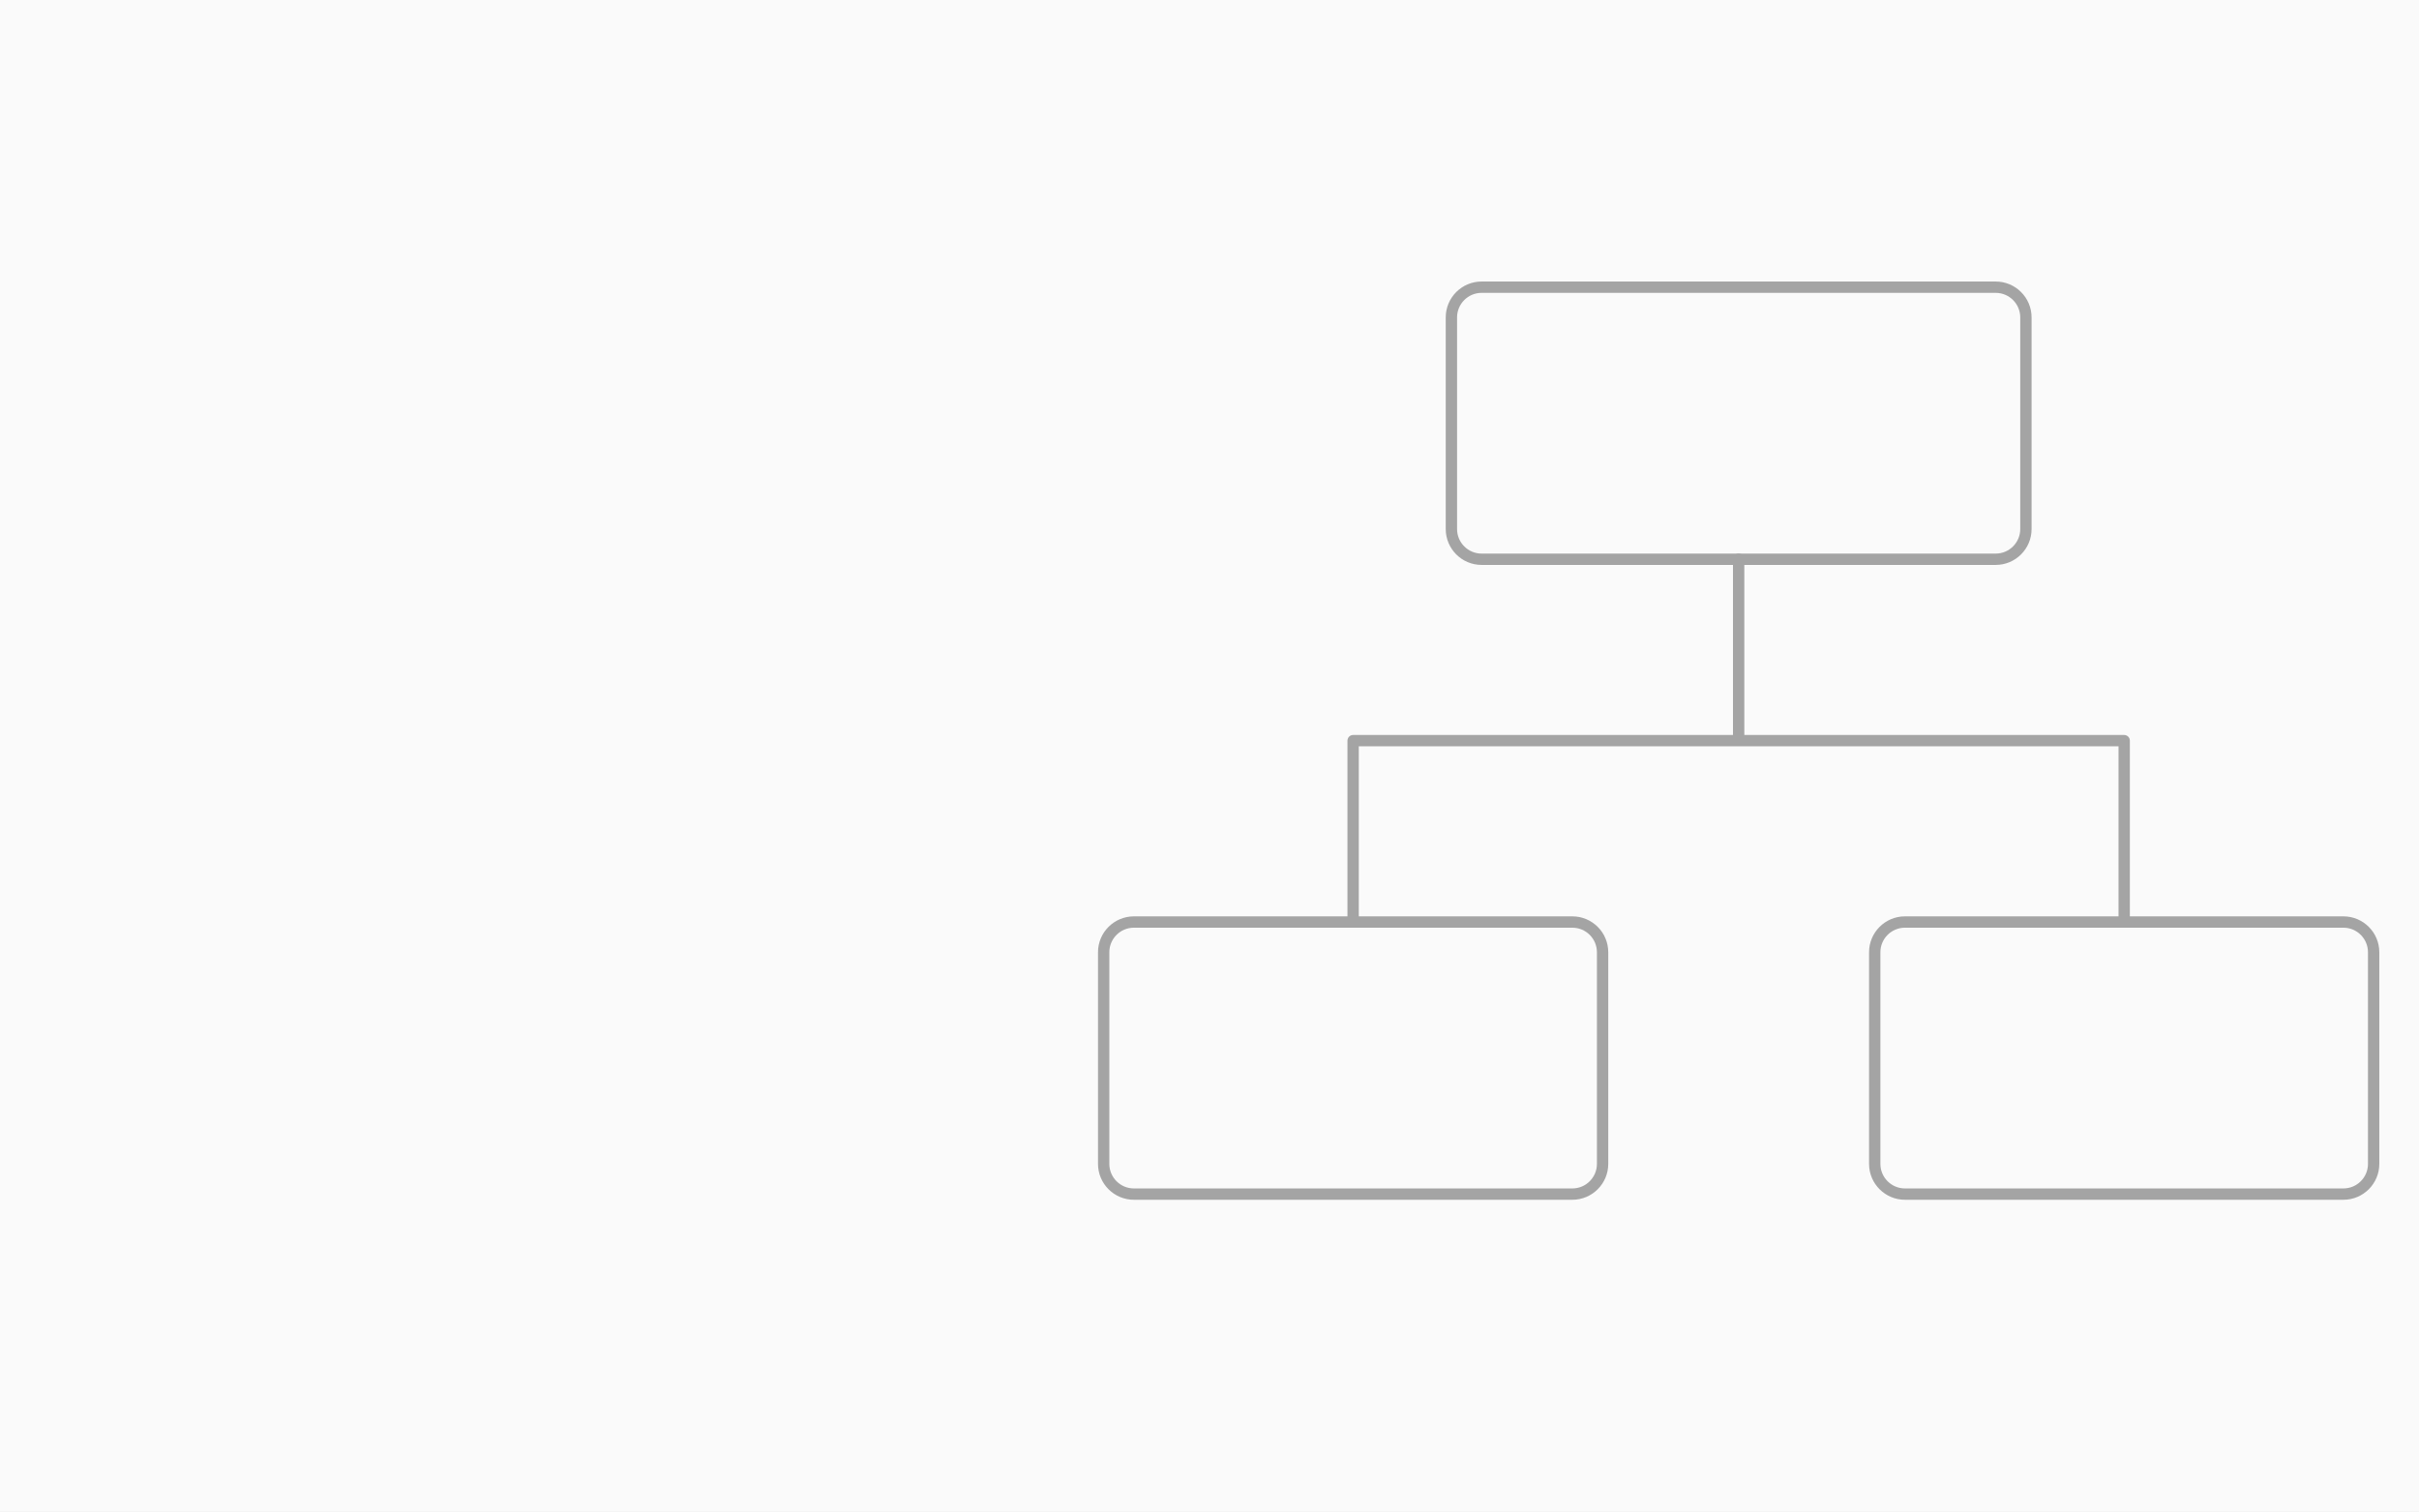
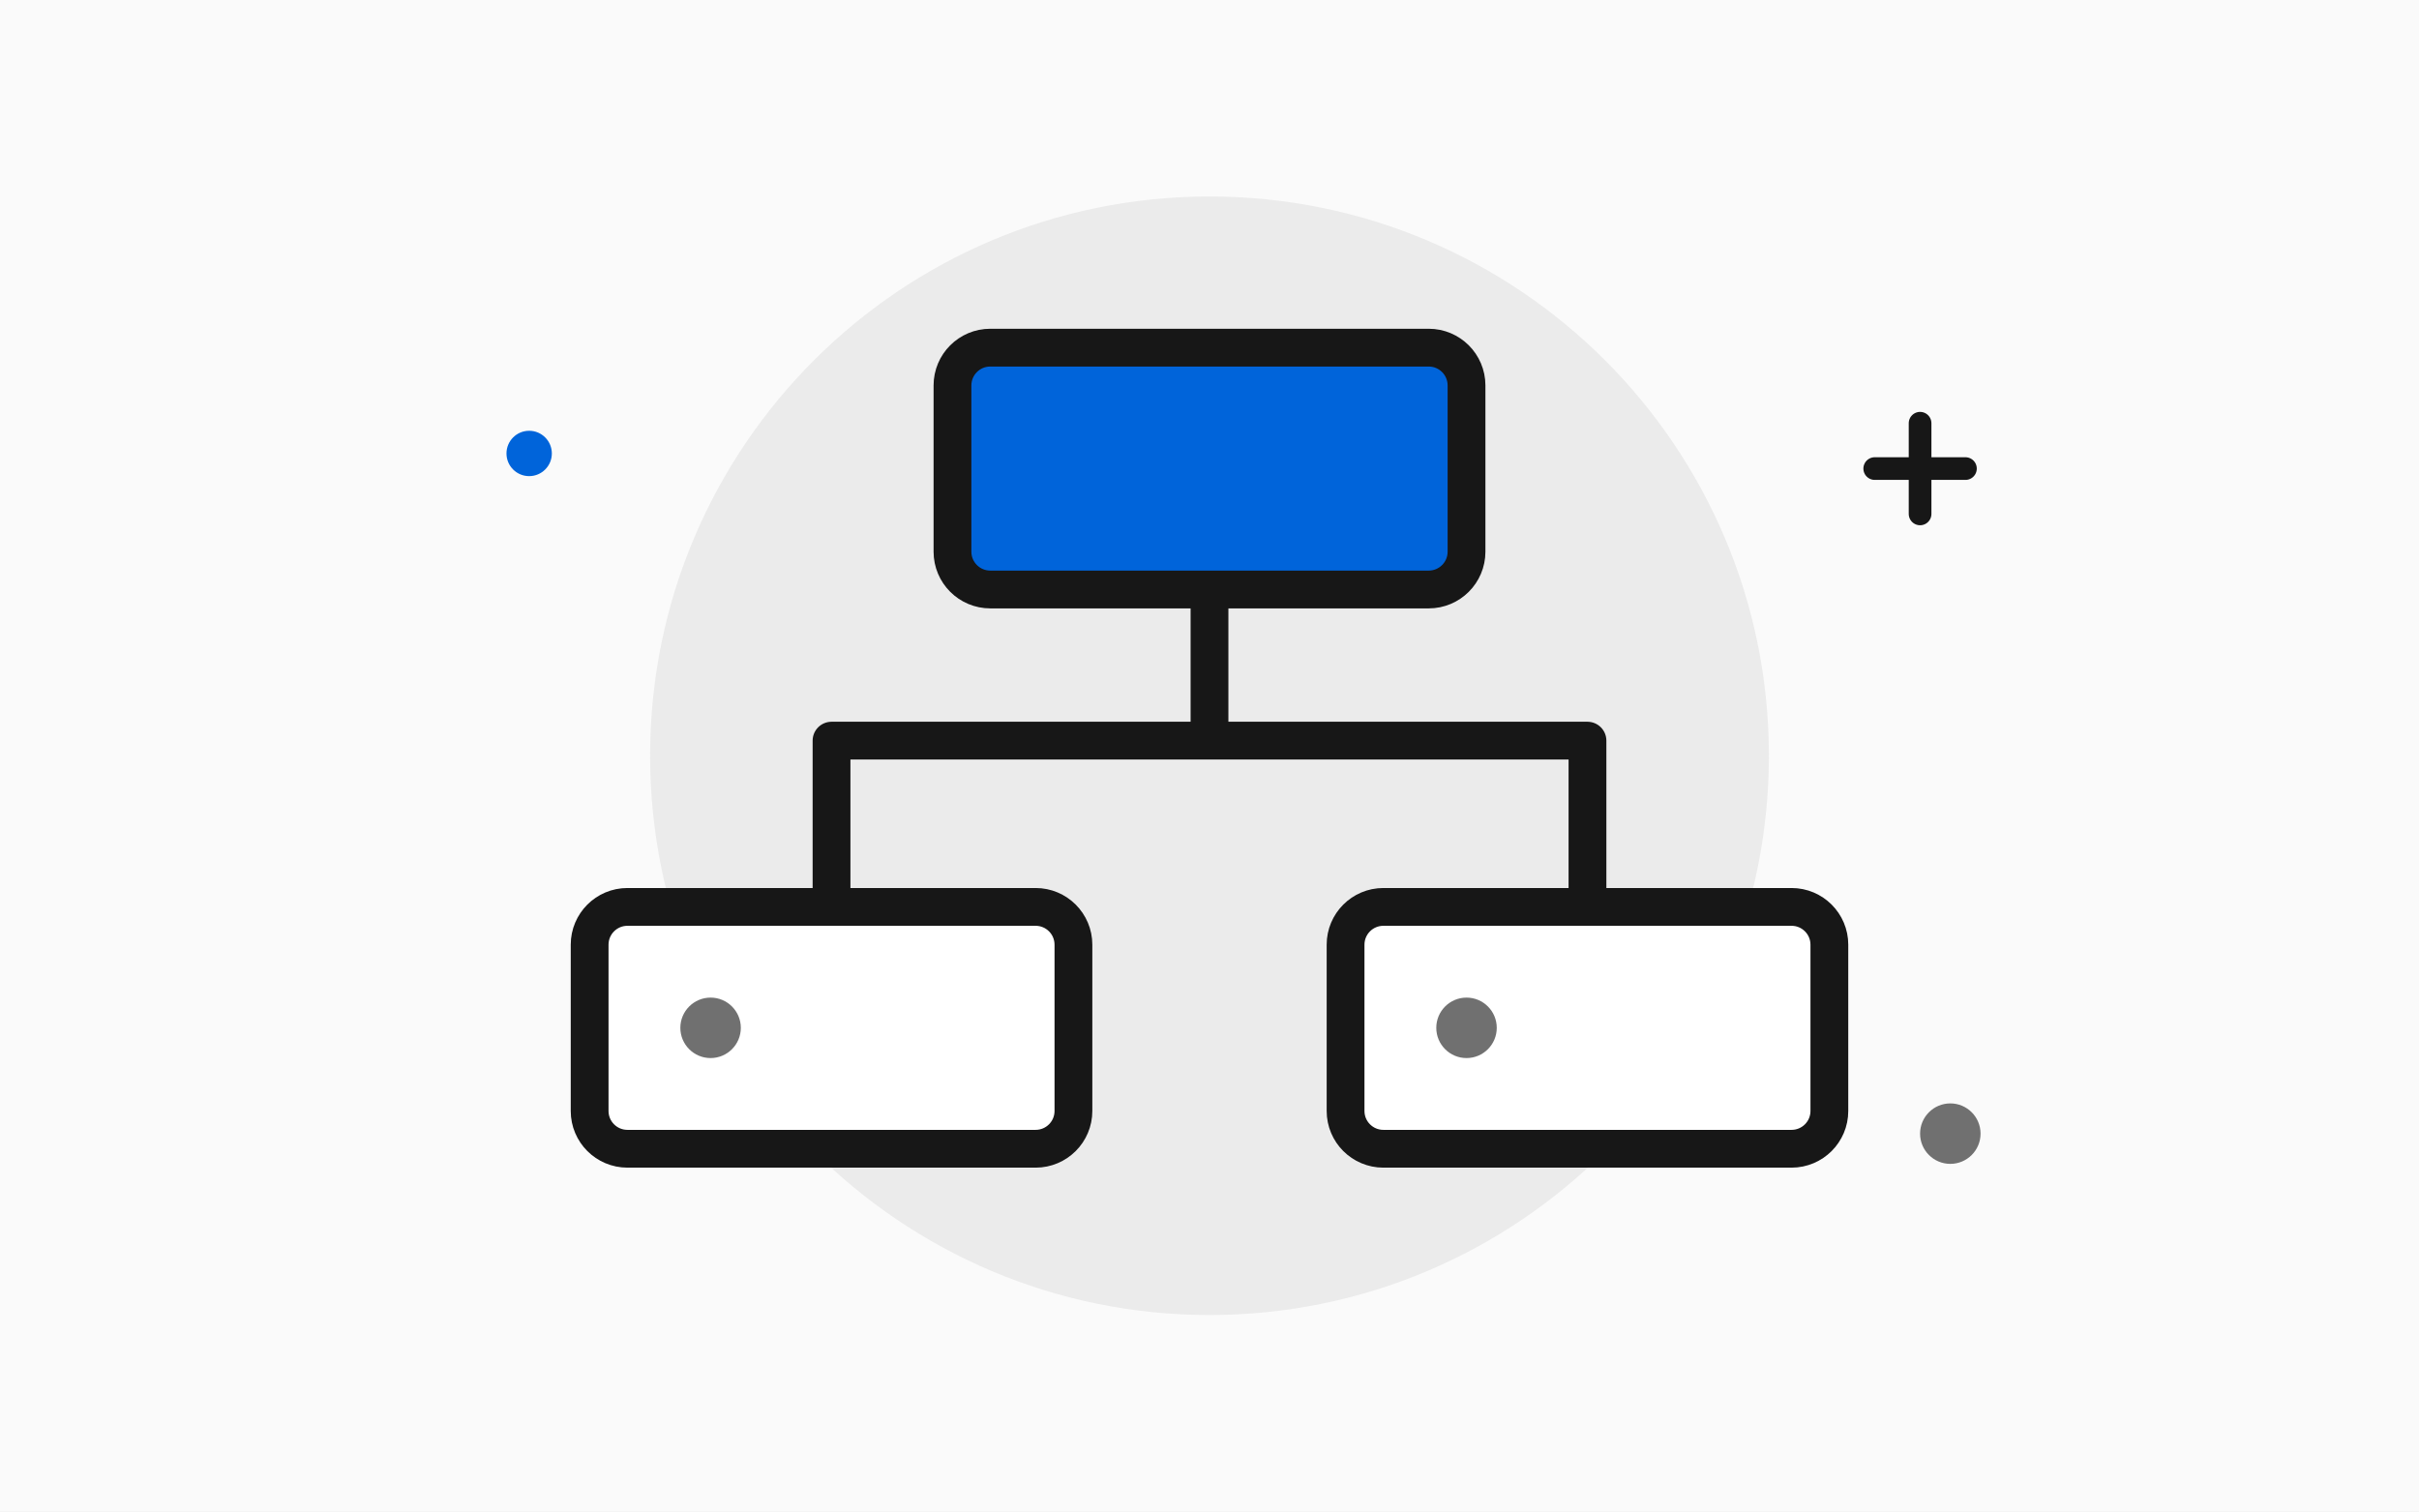
- <svg xmlns="http://www.w3.org/2000/svg" viewBox="0 0 320 200" width="800" height="500">
+ <svg xmlns="http://www.w3.org/2000/svg" viewBox="0 0 320 200" width="1600" height="1000">
+   <style>
+ .g{fill:#ebebeb}
+ .o{fill:none;stroke:#171717;stroke-width:5;stroke-linejoin:round;stroke-linecap:round}
+ .o3{fill:none;stroke:#171717;stroke-width:3;stroke-linejoin:round;stroke-linecap:round}
+ .p{fill:#ffffff;stroke:#171717;stroke-width:5;stroke-linejoin:round;stroke-linecap:round}
+ .s{fill:#a1a1a1;stroke:#171717;stroke-width:5;stroke-linejoin:round;stroke-linecap:round}
+ .b{fill:#0064da;stroke:#171717;stroke-width:5;stroke-linejoin:round;stroke-linecap:round}
+ .bl{fill:#0064da}
+ .d{fill:#707070}
+ .plus{fill:none;stroke:#171717;stroke-width:3;stroke-linecap:round}
+ .chk{fill:none;stroke:#0064da;stroke-width:8;stroke-linecap:round;stroke-linejoin:round}
+ </style>
  <rect width="320" height="200" fill="#fafafa" />
-   <g fill="none" stroke-linecap="round" stroke-linejoin="round" opacity=".62">
-     <g stroke="#707070" stroke-width="1.5">
-       <rect x="192" y="38" width="76" height="36" rx="4" />
-       <rect x="146" y="122" width="66" height="36" rx="4" />
-       <rect x="248" y="122" width="66" height="36" rx="4" />
-       <path d="M230 74v24M179 98h102M179 98v24M281 98v24" />
-     </g>
-   </g>
+   <circle class="g" cx="160" cy="100" r="74" />
+   <path class="o" d="M160 78v20M110 98h100M110 98v22M210 98v22" />
+   <rect class="b" x="126" y="46" width="68" height="32" rx="5" />
+   <rect class="p" x="78" y="120" width="64" height="32" rx="5" />
+   <rect class="p" x="178" y="120" width="64" height="32" rx="5" />
+   <circle class="d" cx="94" cy="136" r="4" />
+   <circle class="d" cx="194" cy="136" r="4" />
+   <path class="plus" d="M254 56v12M248 62h12" />
+   <circle class="bl" cx="70" cy="60" r="3" />
+   <circle class="d" cx="258" cy="150" r="4" />
</svg>
